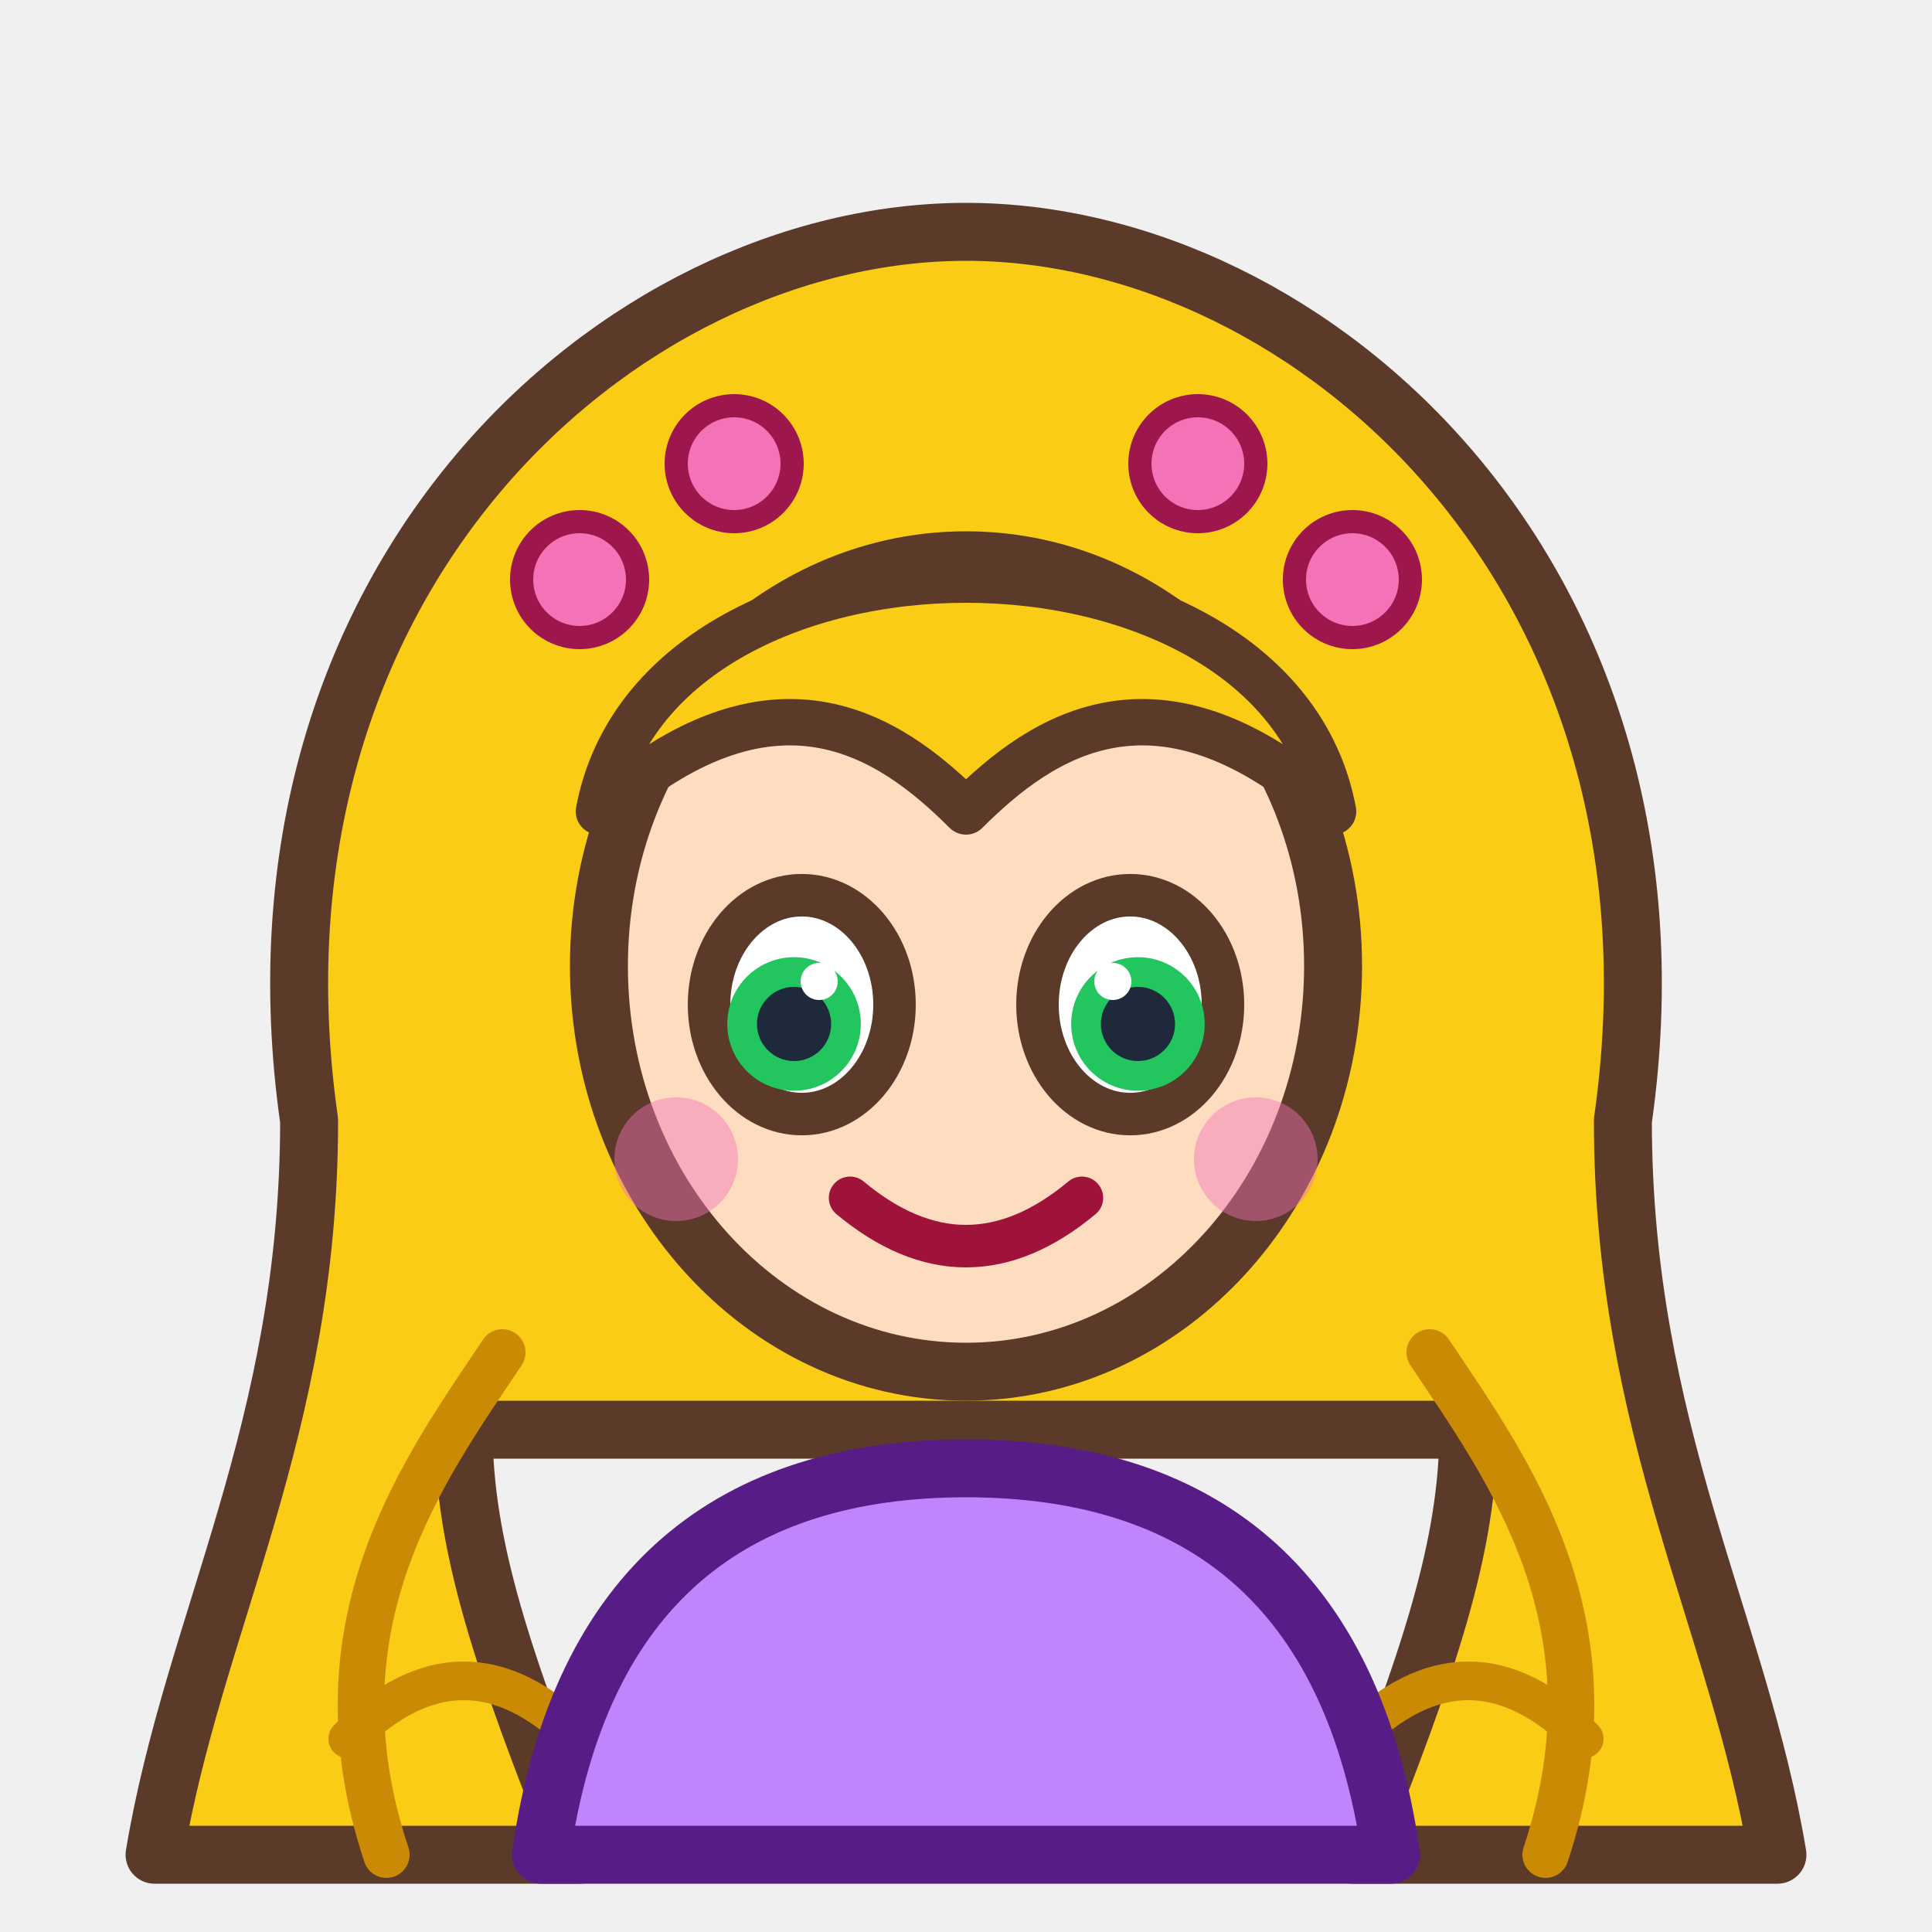
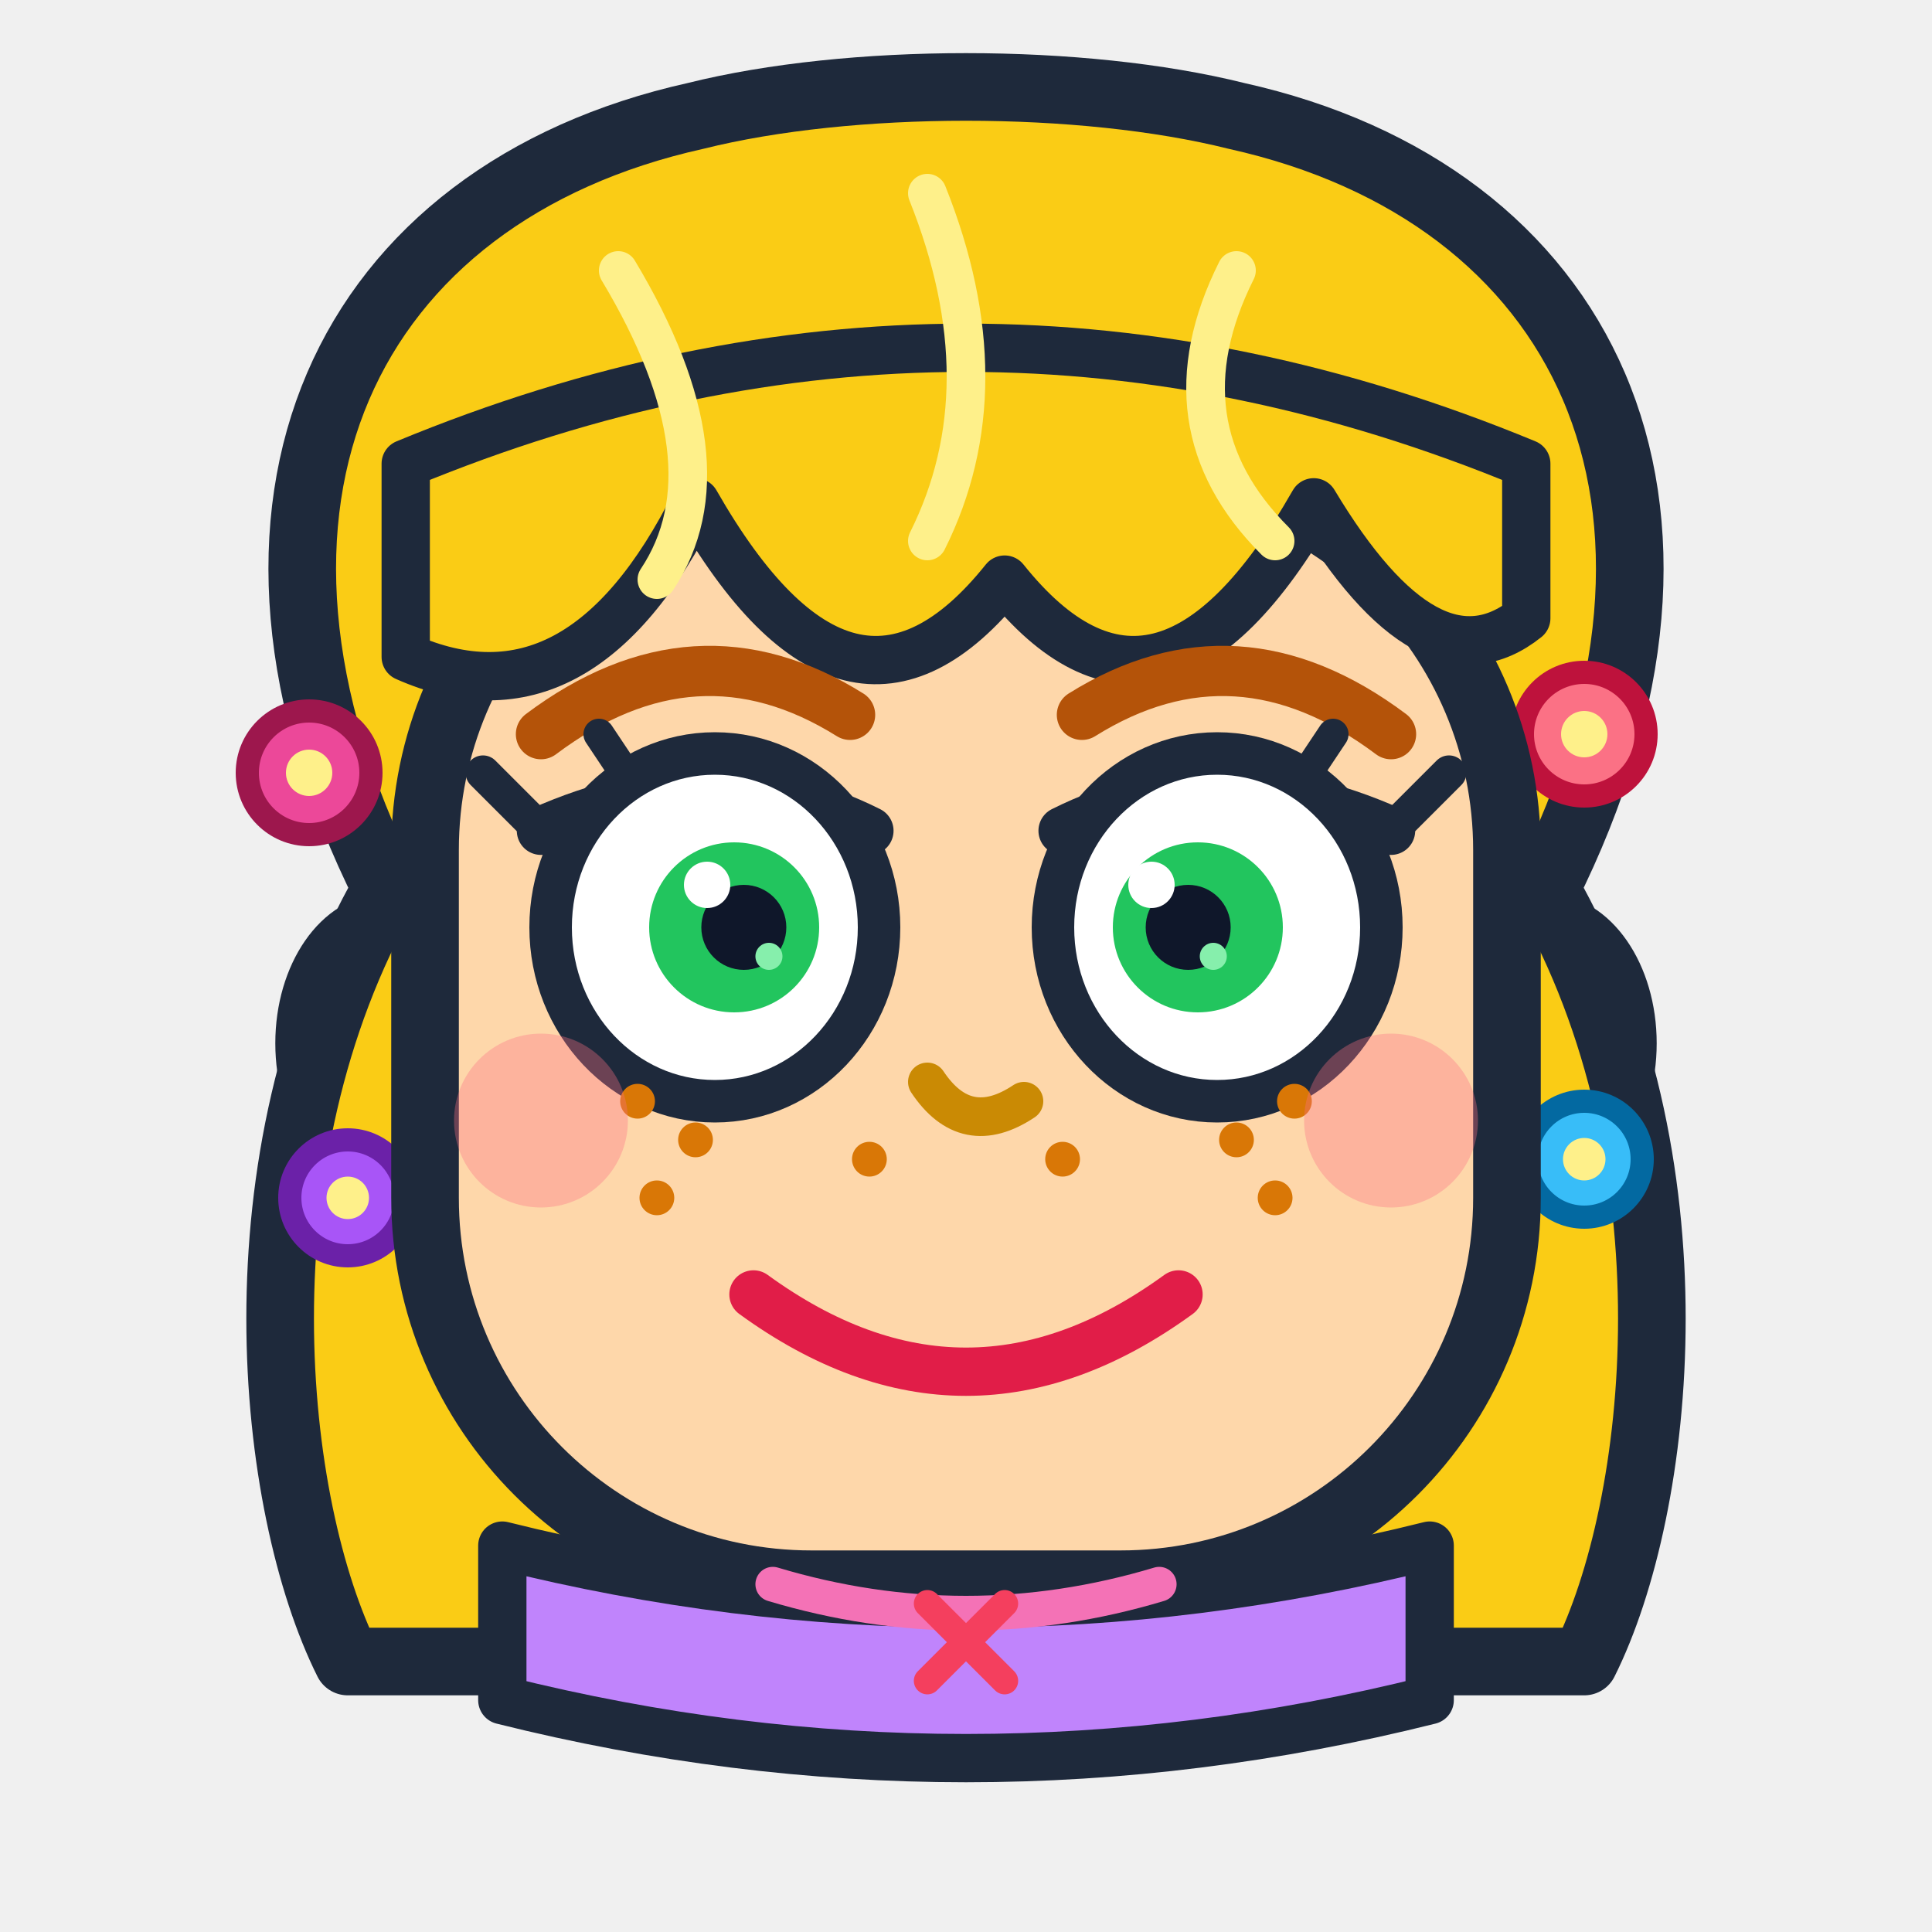
<svg xmlns="http://www.w3.org/2000/svg" viewBox="0 0 100 100" width="100%" height="100%">
-   <path d="M 16 58 C 12 30 32 12 50 12 C 68 12 88 30 84 58 C 84 74 90 84 92 96 L 70 96 C 74 86 76 80 76 74 L 24 74 C 24 80 26 86 30 96 L 8 96 C 10 84 16 74 16 58 Z" fill="#FACC15" stroke="#5B3A29" stroke-width="3" stroke-linejoin="round" stroke-linecap="round" />
-   <path d="M 20 96 C 16 84 22 76 26 70 M 80 96 C 84 84 78 76 74 70" fill="none" stroke="#CA8A04" stroke-width="2.4" stroke-linecap="round" />
-   <path d="M 18 90 q 6 -6 12 0 M 70 90 q 6 -6 12 0" fill="none" stroke="#CA8A04" stroke-width="2" stroke-linecap="round" />
-   <path d="M 28 96 C 30 82 38 76 50 76 C 62 76 70 82 72 96 Z" fill="#C084FC" stroke="#581C87" stroke-width="3" stroke-linejoin="round" />
-   <ellipse cx="50" cy="50" rx="19" ry="21" fill="#FDDCC0" stroke="#5B3A29" stroke-width="3" stroke-linejoin="round" stroke-linecap="round" />
-   <path d="M 31 42 C 34 26 66 26 69 42 C 60 34 54 38 50 42 C 46 38 40 34 31 42 Z" fill="#FACC15" stroke="#5B3A29" stroke-width="2.4" stroke-linejoin="round" stroke-linecap="round" />
-   <g fill="#F472B6" stroke="#9D174D" stroke-width="1.2">
-     <circle cx="30" cy="30" r="3" />
-     <circle cx="38" cy="24" r="3" />
-     <circle cx="62" cy="24" r="3" />
-     <circle cx="70" cy="30" r="3" />
+   <ellipse cx="20" cy="54" rx="4.5" ry="6.5" fill="#FED7AA" stroke="#1E293B" stroke-width="2.5" />
+   <ellipse cx="80" cy="54" rx="4.5" ry="6.5" fill="#FED7AA" stroke="#1E293B" stroke-width="2.5" />
+   <path d="     M 20 46      C 10 26 18 10 36 6      C 44 4 56 4 64 6      C 82 10 90 26 80 46      C 88 60 86 78 82 86      L 18 86      C 14 78 12 60 20 46      Z" fill="#FACC15" stroke="#1E293B" stroke-width="3.5" stroke-linejoin="round" />
+   <circle cx="16" cy="40" r="3.2" fill="#EC4899" stroke="#9D174D" stroke-width="1.2" />
+   <circle cx="16" cy="40" r="1.2" fill="#FEF08A" />
+   <circle cx="18" cy="62" r="3" fill="#A855F7" stroke="#6B21A8" stroke-width="1.2" />
+   <circle cx="18" cy="62" r="1.1" fill="#FEF08A" />
+   <circle cx="82" cy="38" r="3.2" fill="#FB7185" stroke="#BE123C" stroke-width="1.2" />
+   <circle cx="82" cy="38" r="1.2" fill="#FEF08A" />
+   <circle cx="82" cy="60" r="3" fill="#38BDF8" stroke="#0369A1" stroke-width="1.2" />
+   <circle cx="82" cy="60" r="1.1" fill="#FEF08A" />
+   <rect x="22" y="24" width="56" height="58" rx="20" fill="#FED7AA" stroke="#1E293B" stroke-width="3.5" />
+   <path d="     M 21 34      Q 30 38 36 26      Q 44 40 52 30      Q 60 40 68 26      Q 74 36 79 32      L 79 24      Q 50 12 21 24      Z" fill="#FACC15" stroke="#1E293B" stroke-width="2.5" stroke-linejoin="round" />
+   <path d="M 32 14 Q 38 24 34 30" fill="none" stroke="#FEF08A" stroke-width="2" stroke-linecap="round" />
+   <path d="M 48 10 Q 52 20 48 28" fill="none" stroke="#FEF08A" stroke-width="2" stroke-linecap="round" />
+   <path d="M 64 14 Q 60 22 66 28" fill="none" stroke="#FEF08A" stroke-width="2" stroke-linecap="round" />
+   <path d="M 28 38 Q 36 32 44 37" fill="none" stroke="#B45309" stroke-width="2.6" stroke-linecap="round" />
+   <path d="M 56 37 Q 64 32 72 38" fill="none" stroke="#B45309" stroke-width="2.6" stroke-linecap="round" />
+   <path d="M 28 43 Q 37 39 45 43" fill="none" stroke="#1E293B" stroke-width="2.5" stroke-linecap="round" />
+   <line x1="28" y1="43" x2="25" y2="40" stroke="#1E293B" stroke-width="1.8" stroke-linecap="round" />
+   <line x1="33" y1="41" x2="31" y2="38" stroke="#1E293B" stroke-width="1.6" stroke-linecap="round" />
+   <path d="M 55 43 Q 63 39 72 43" fill="none" stroke="#1E293B" stroke-width="2.5" stroke-linecap="round" />
+   <line x1="72" y1="43" x2="75" y2="40" stroke="#1E293B" stroke-width="1.8" stroke-linecap="round" />
+   <line x1="67" y1="41" x2="69" y2="38" stroke="#1E293B" stroke-width="1.6" stroke-linecap="round" />
+   <ellipse cx="37" cy="48" rx="8.5" ry="9" fill="#FFFFFF" stroke="#1E293B" stroke-width="2.2" />
+   <circle cx="38" cy="48" r="4.4" fill="#22C55E" />
+   <circle cx="38.5" cy="48" r="2.2" fill="#0F172A" />
+   <circle cx="36.6" cy="45.8" r="1.2" fill="#FFFFFF" />
+   <circle cx="39.8" cy="49.5" r="0.7" fill="#86EFAC" />
+   <ellipse cx="63" cy="48" rx="8.5" ry="9" fill="#FFFFFF" stroke="#1E293B" stroke-width="2.2" />
+   <circle cx="62" cy="48" r="4.4" fill="#22C55E" />
+   <circle cx="61.5" cy="48" r="2.2" fill="#0F172A" />
+   <circle cx="59.6" cy="45.8" r="1.2" fill="#FFFFFF" />
+   <circle cx="62.8" cy="49.5" r="0.7" fill="#86EFAC" />
+   <path d="M 48 56 Q 50 59 53 57" fill="none" stroke="#CA8A04" stroke-width="2" stroke-linecap="round" />
+   <circle cx="33" cy="57" r="0.9" fill="#D97706" />
+   <circle cx="36" cy="59" r="0.9" fill="#D97706" />
+   <circle cx="34" cy="62" r="0.9" fill="#D97706" />
+   <circle cx="45" cy="60" r="0.9" fill="#D97706" />
+   <circle cx="55" cy="60" r="0.9" fill="#D97706" />
+   <circle cx="64" cy="59" r="0.9" fill="#D97706" />
+   <circle cx="67" cy="57" r="0.9" fill="#D97706" />
+   <circle cx="66" cy="62" r="0.9" fill="#D97706" />
+   <circle cx="28" cy="58" r="4.5" fill="#FB7185" opacity="0.35" />
+   <circle cx="72" cy="58" r="4.5" fill="#FB7185" opacity="0.35" />
+   <path d="M 39 67 Q 50 75 61 67" fill="none" stroke="#E11D48" stroke-width="2.5" stroke-linecap="round" />
+   <g>
+     <path d="M 26 80 Q 50 86 74 80 L 74 88 Q 50 94 26 88 Z" fill="#C084FC" stroke="#1E293B" stroke-width="2.5" stroke-linejoin="round" />
+     <path d="M 40 82 Q 50 85 60 82" fill="none" stroke="#F472B6" stroke-width="1.8" stroke-linecap="round" />
+     <line x1="48" y1="83" x2="52" y2="87" stroke="#F43F5E" stroke-width="1.4" stroke-linecap="round" />
+     <line x1="52" y1="83" x2="48" y2="87" stroke="#F43F5E" stroke-width="1.4" stroke-linecap="round" />
  </g>
-   <ellipse cx="41.5" cy="52" rx="4.8" ry="5.664" fill="#FFFFFF" stroke="#5B3A29" stroke-width="2.2" stroke-linejoin="round" stroke-linecap="round" />
-   <circle cx="41.1" cy="53" r="3.456" fill="#22C55E" />
-   <circle cx="41.1" cy="53" r="1.92" fill="#1E293B" />
-   <circle cx="42.4" cy="50.8" r="0.96" fill="#FFFFFF" />
-   <ellipse cx="58.5" cy="52" rx="4.8" ry="5.664" fill="#FFFFFF" stroke="#5B3A29" stroke-width="2.2" stroke-linejoin="round" stroke-linecap="round" />
-   <circle cx="58.9" cy="53" r="3.456" fill="#22C55E" />
-   <circle cx="58.9" cy="53" r="1.92" fill="#1E293B" />
-   <circle cx="57.6" cy="50.8" r="0.96" fill="#FFFFFF" />
-   <path d="M 44 62 Q 50 67 56 62" fill="none" stroke="#9F1239" stroke-width="2.2" stroke-linecap="round" />
-   <circle cx="35" cy="60" r="3.2" fill="#F472B6" opacity="0.45" />
-   <circle cx="65" cy="60" r="3.2" fill="#F472B6" opacity="0.45" />
</svg>
